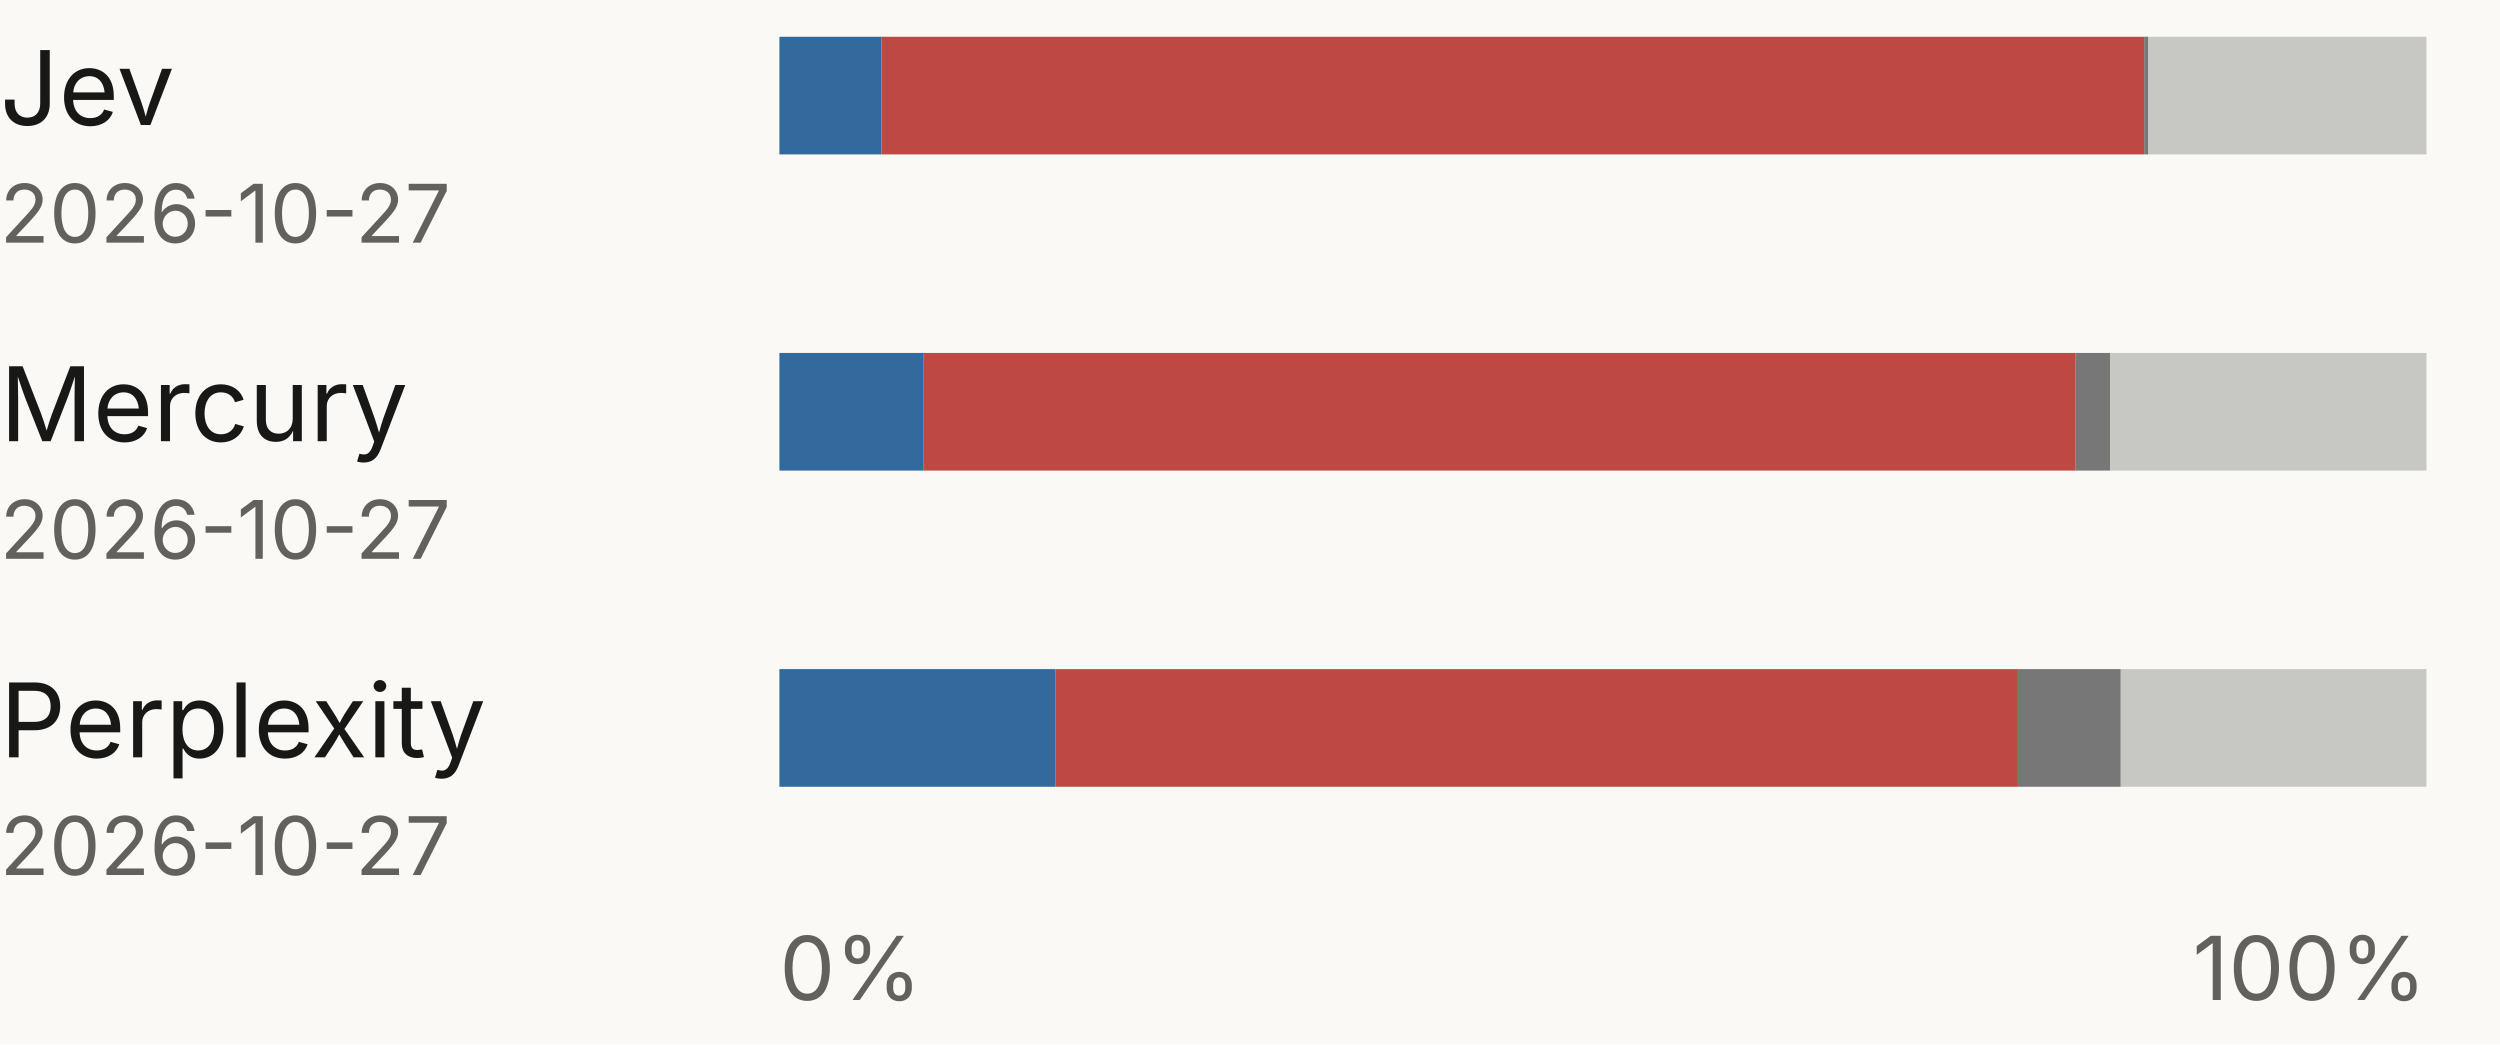
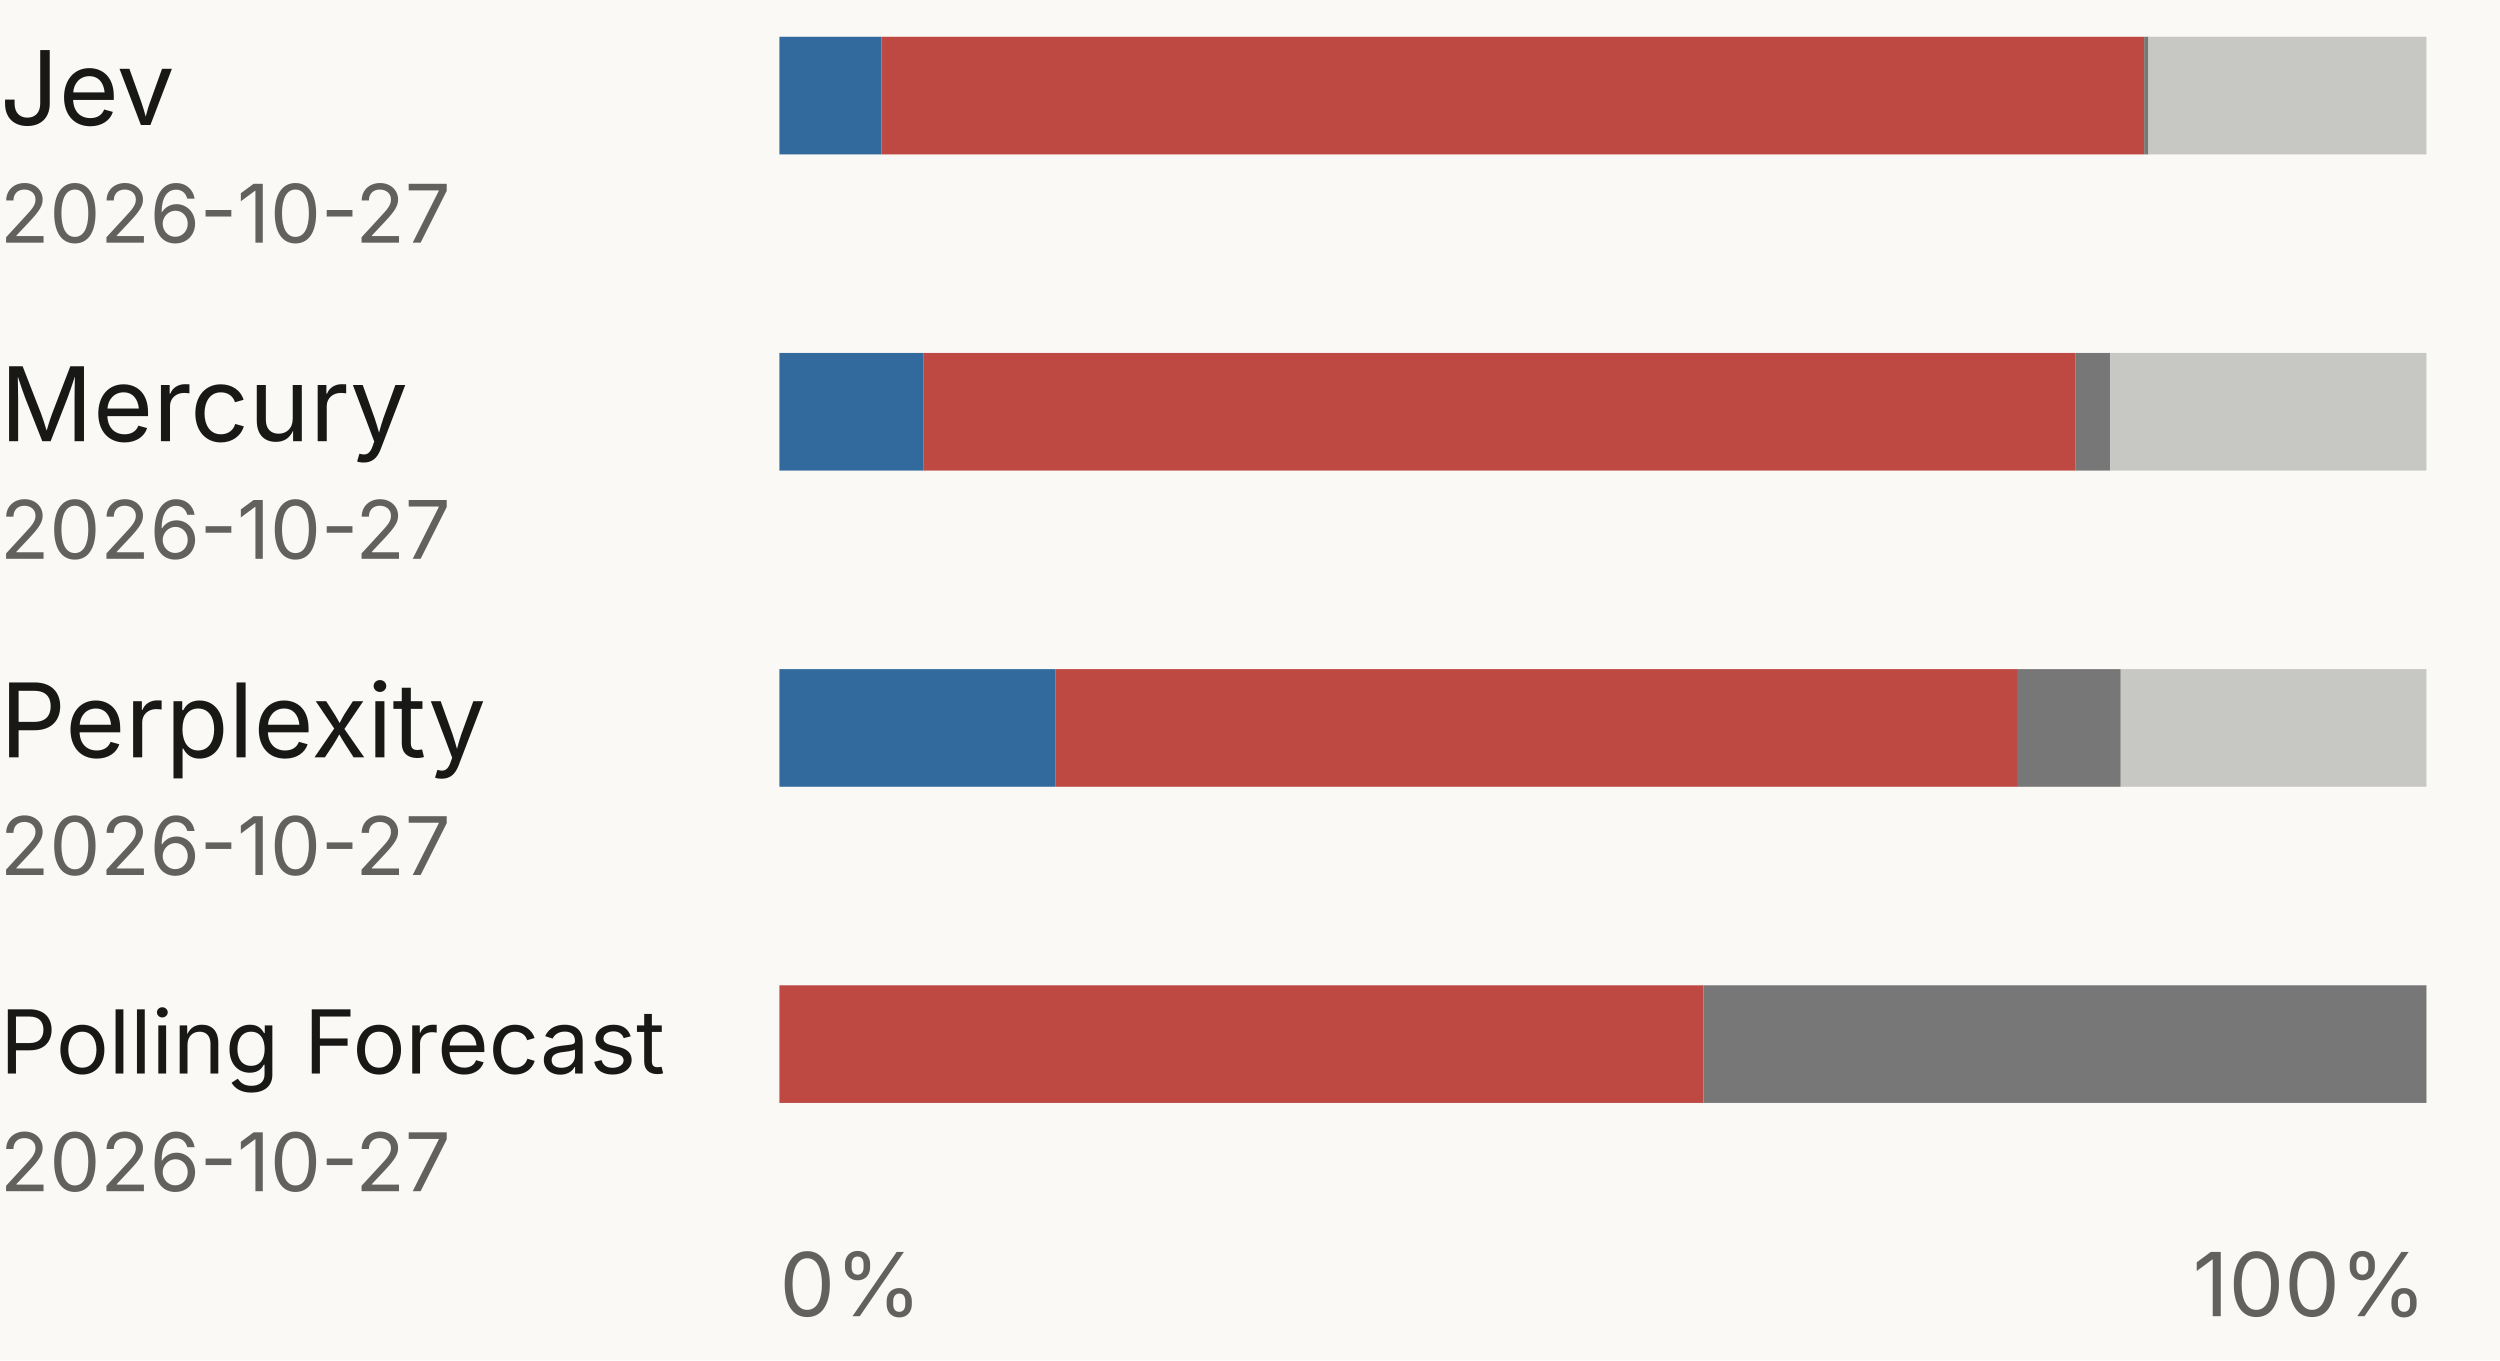
- <svg xmlns="http://www.w3.org/2000/svg" viewBox="0 0 340 142" role="img" aria-label="South Dakota: synthetic response shares by model; unavailable rows are not zeros.">
+ <svg xmlns="http://www.w3.org/2000/svg" viewBox="0 0 340 185" role="img" aria-label="South Dakota: synthetic response shares and implied two-candidate forecast shares; unavailable rows are not zeros.">
  <style>text{font-family:system-ui,-apple-system,"Segoe UI",sans-serif}</style>
-   <rect width="340" height="142" fill="#FAF9F6" />
+   <rect width="340" height="185" fill="#FAF9F6" />
  <text x="0" y="17" font-size="14" fill="#181817" text-anchor="start" font-weight="normal">Jev</text>
  <text x="0" y="33" font-size="11" fill="#62615D" text-anchor="start" font-weight="normal">2026-10-27</text>
  <rect x="106.000" y="5.000" width="13.866" height="16.000" fill="#326A9D" />
  <rect x="119.866" y="5.000" width="171.741" height="16.000" fill="#BD4942" />
  <rect x="291.606" y="5.000" width="0.582" height="16.000" fill="#777777" />
  <rect x="292.189" y="5.000" width="37.811" height="16.000" fill="#C7C7C3" />
  <text x="0" y="60" font-size="14" fill="#181817" text-anchor="start" font-weight="normal">Mercury</text>
  <text x="0" y="76" font-size="11" fill="#62615D" text-anchor="start" font-weight="normal">2026-10-27</text>
  <rect x="106.000" y="48.000" width="19.559" height="16.000" fill="#326A9D" />
  <rect x="125.559" y="48.000" width="156.732" height="16.000" fill="#BD4942" />
  <rect x="282.291" y="48.000" width="4.682" height="16.000" fill="#777777" />
  <rect x="286.973" y="48.000" width="43.027" height="16.000" fill="#C7C7C3" />
  <text x="0" y="103" font-size="14" fill="#181817" text-anchor="start" font-weight="normal">Perplexity</text>
  <text x="0" y="119" font-size="11" fill="#62615D" text-anchor="start" font-weight="normal">2026-10-27</text>
  <rect x="106.000" y="91.000" width="37.521" height="16.000" fill="#326A9D" />
  <rect x="143.521" y="91.000" width="130.918" height="16.000" fill="#BD4942" />
  <rect x="274.440" y="91.000" width="13.985" height="16.000" fill="#777777" />
  <rect x="288.424" y="91.000" width="41.576" height="16.000" fill="#C7C7C3" />
-   <text x="106" y="136" font-size="12" fill="#62615D" text-anchor="start" font-weight="normal">0%</text>
-   <text x="330" y="136" font-size="12" fill="#62615D" text-anchor="end" font-weight="normal">100%</text>
+   <text x="0" y="146" font-size="12" fill="#181817" text-anchor="start" font-weight="normal">Polling Forecast</text>
+   <text x="0" y="162" font-size="11" fill="#62615D" text-anchor="start" font-weight="normal">2026-10-27</text>
+   <rect x="106.000" y="134.000" width="125.664" height="16.000" fill="#BD4942" />
+   <rect x="231.664" y="134.000" width="98.336" height="16.000" fill="#777777" />
+   <text x="106" y="179" font-size="12" fill="#62615D" text-anchor="start" font-weight="normal">0%</text>
+   <text x="330" y="179" font-size="12" fill="#62615D" text-anchor="end" font-weight="normal">100%</text>
</svg>
